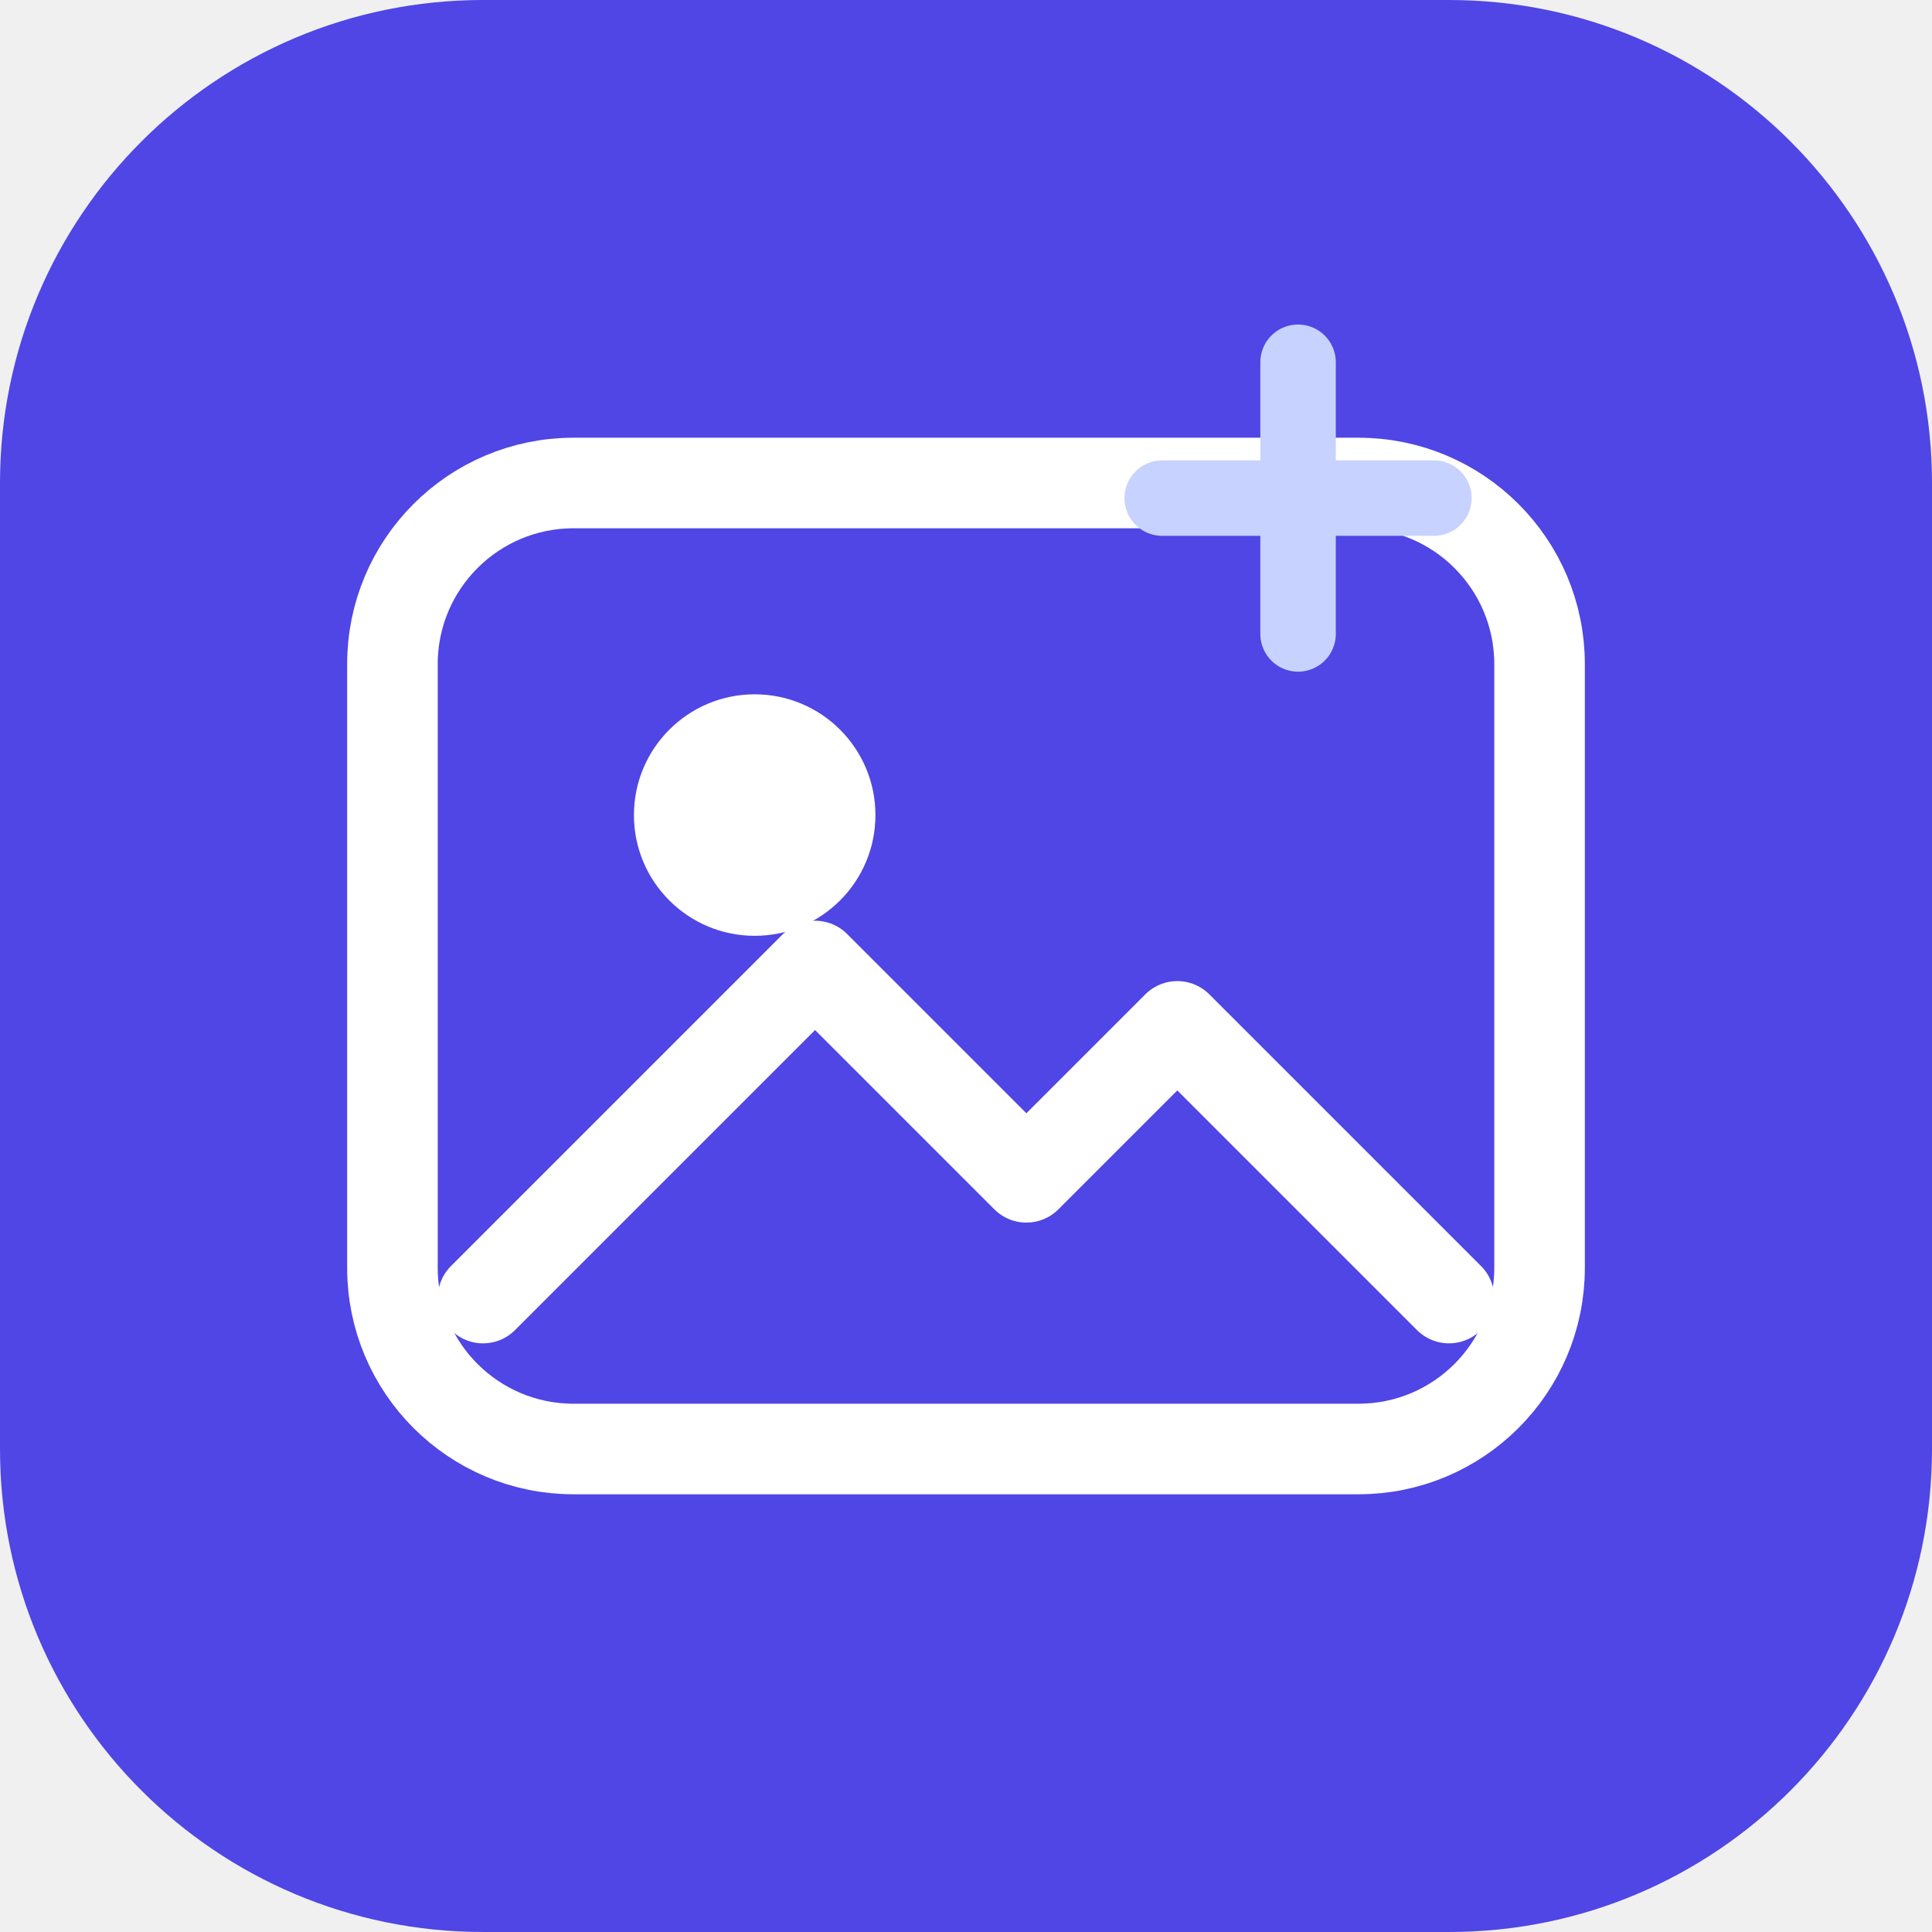
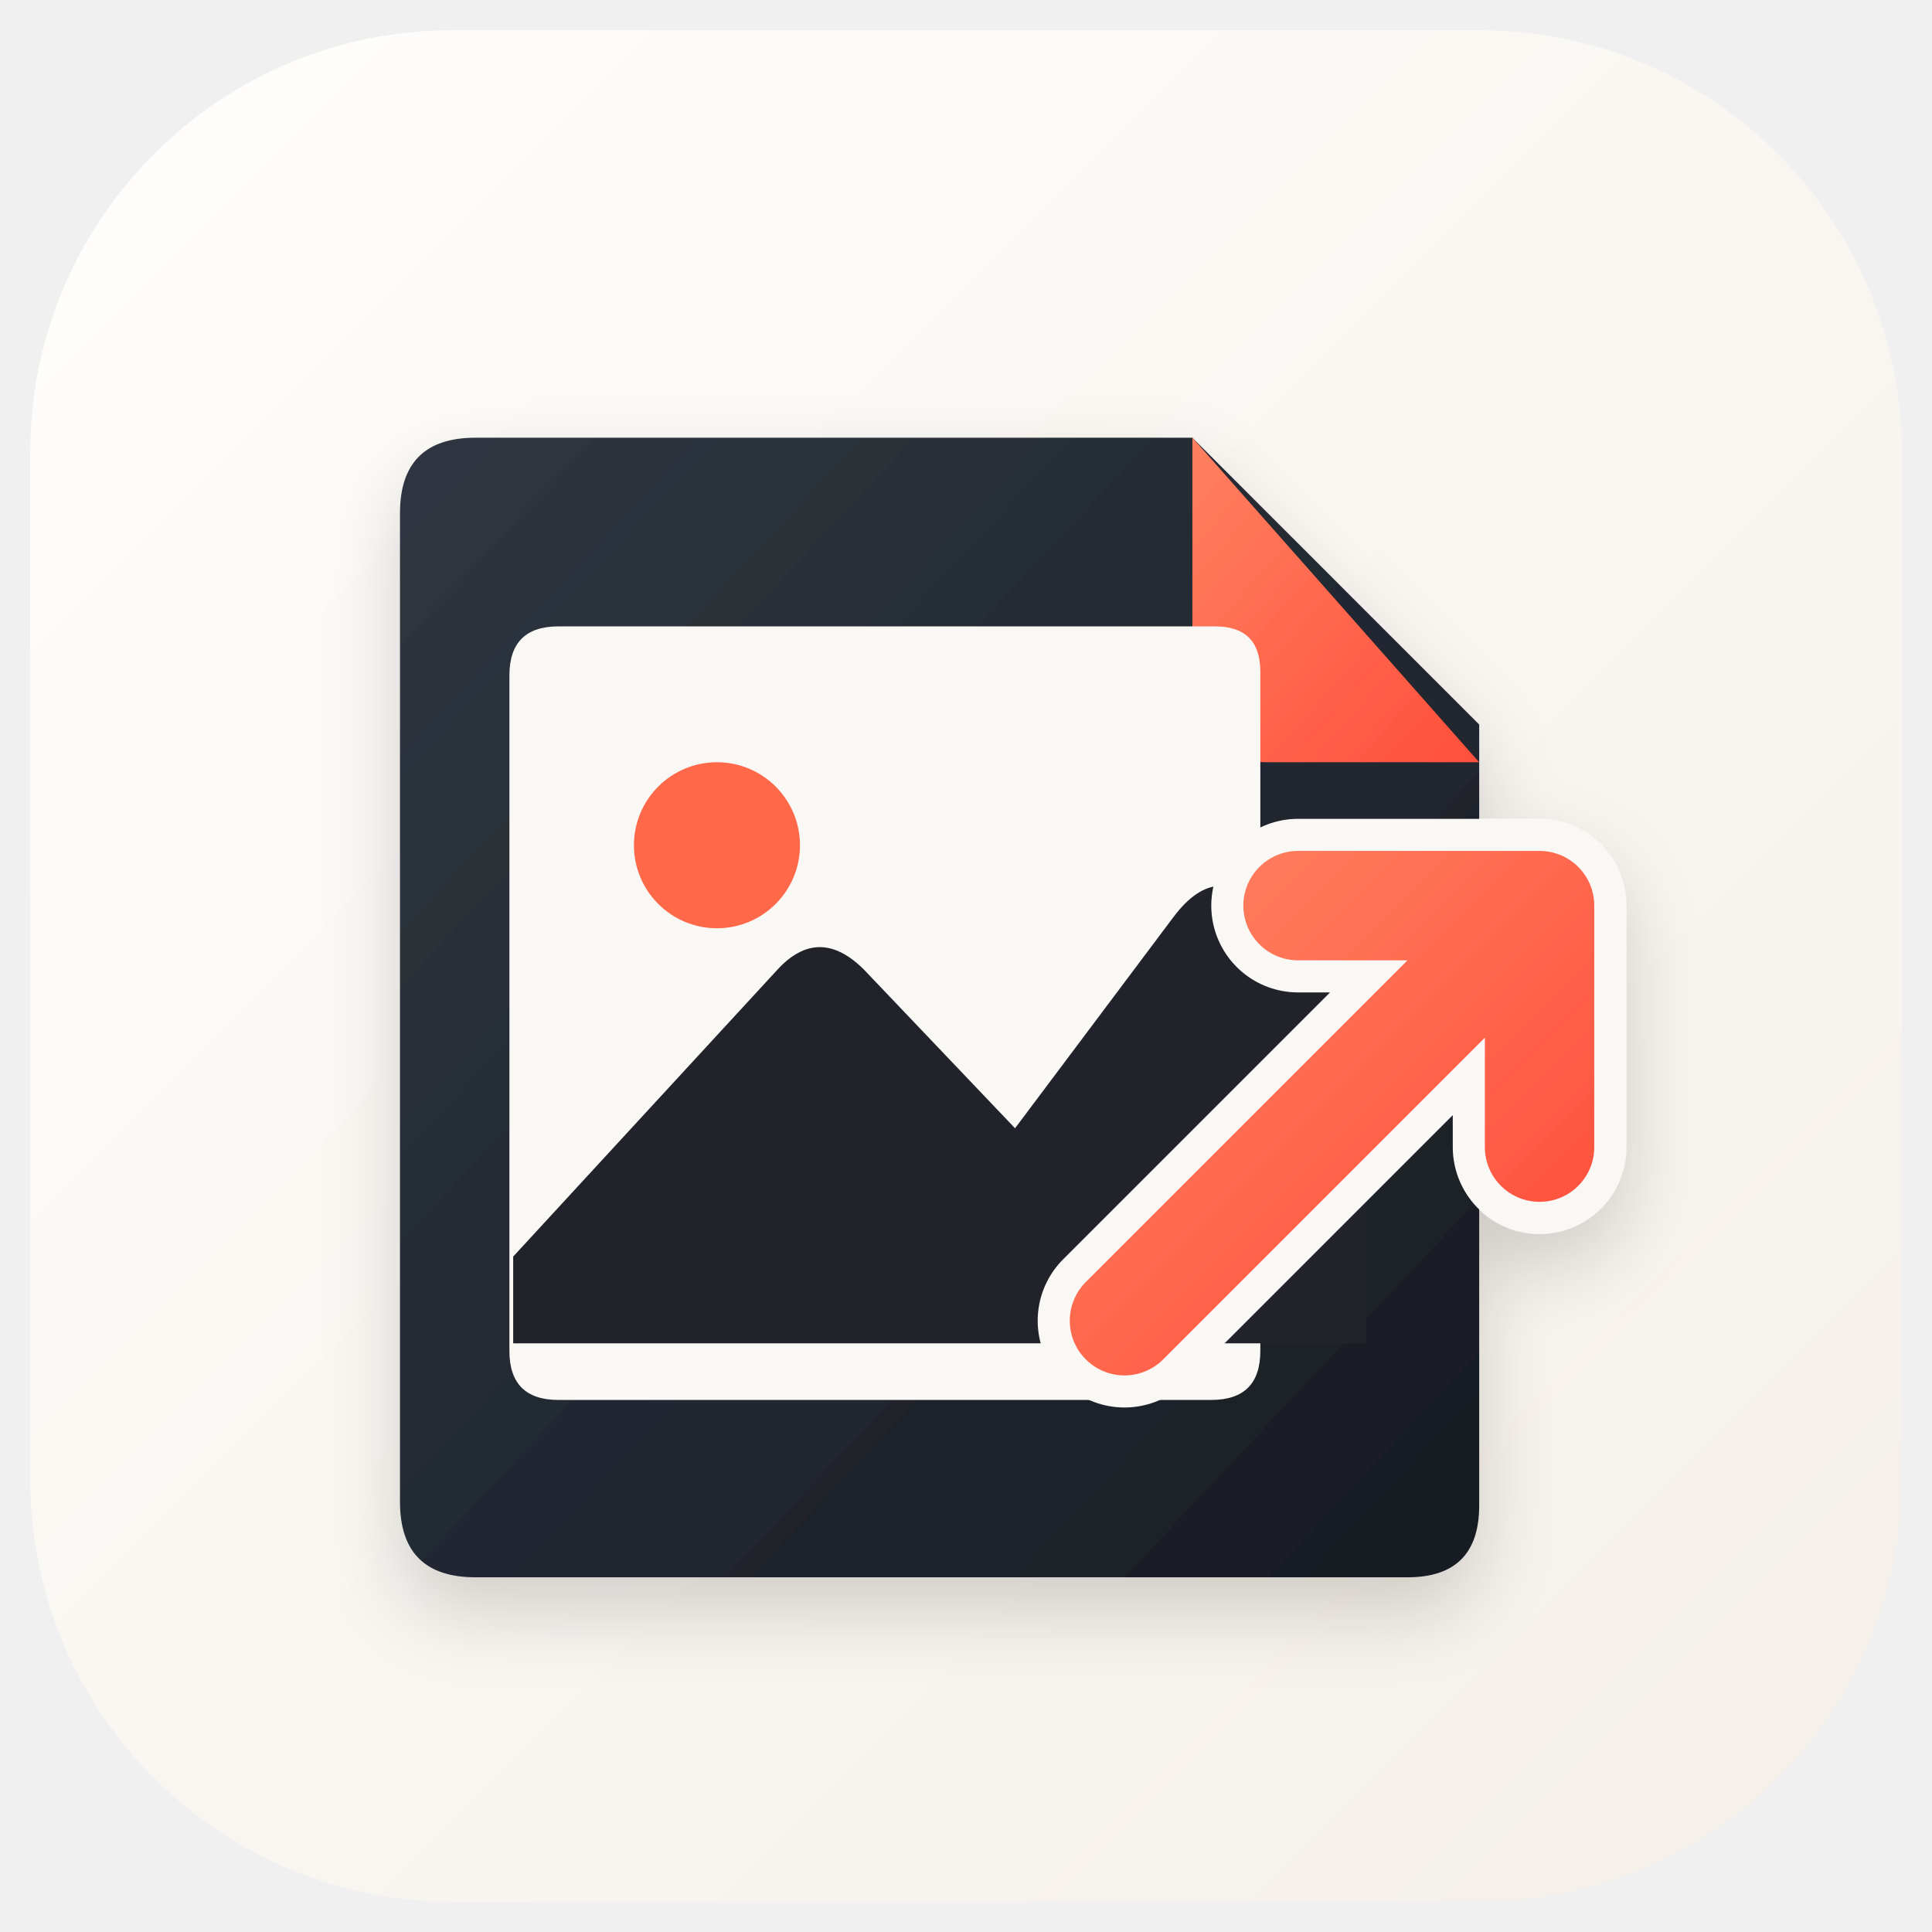
- <svg xmlns="http://www.w3.org/2000/svg" viewBox="0 0 64 64">
-   <rect width="64" height="64" rx="16" fill="#4F46E5" />
-   <rect x="13" y="16" width="38" height="32" rx="6" fill="none" stroke="#FFFFFF" stroke-width="3" />
-   <circle cx="25" cy="27" r="4" fill="#FFFFFF" />
-   <path d="M16 43l11-11 7 7 5-5 9 9" fill="none" stroke="#FFFFFF" stroke-width="3" stroke-linecap="round" stroke-linejoin="round" />
-   <path d="M43 12v9M38.5 16.5h9" stroke="#C7D2FE" stroke-width="2.5" stroke-linecap="round" />
+ <svg xmlns="http://www.w3.org/2000/svg" viewBox="0 0 512 512" role="img" aria-labelledby="title">
+   <defs>
+     <linearGradient id="ivory" x1="0" y1="0" x2="1" y2="1">
+       <stop stop-color="#FFFEFC" />
+       <stop offset="1" stop-color="#F4EFE8" />
+     </linearGradient>
+     <linearGradient id="coral" x1="0" y1="0" x2="1" y2="1">
+       <stop stop-color="#FF805F" />
+       <stop offset="1" stop-color="#FF4F3C" />
+     </linearGradient>
+     <linearGradient id="graphite" x1="0" y1="0" x2="1" y2="1">
+       <stop stop-color="#303640" />
+       <stop offset="1" stop-color="#171B22" />
+     </linearGradient>
+     <filter id="shadow" x="-20%" y="-20%" width="140%" height="150%">
+       <feGaussianBlur in="SourceAlpha" stdDeviation="10" />
+       <feOffset dy="9" />
+       <feComponentTransfer>
+         <feFuncA type="linear" slope=".16" />
+       </feComponentTransfer>
+       <feMerge>
+         <feMergeNode />
+         <feMergeNode in="SourceGraphic" />
+       </feMerge>
+     </filter>
+   </defs>
+   <rect x="8" y="8" width="496" height="496" rx="112" fill="url(#ivory)" />
+   <g filter="url(#shadow)">
+     <path d="M126 116h190l76 76v207q0 19-19 19H126q-20 0-20-20V136q0-20 20-20Z" fill="url(#graphite)" />
+     <path d="M316 116v66q0 20 20 20h56Z" fill="url(#coral)" />
+     <path d="M148 166h174q12 0 12 12v180q0 13-13 13H148q-13 0-13-13V179q0-13 13-13Z" fill="#FAF8F5" />
+     <circle cx="190" cy="224" r="22" fill="#FF684A" />
+     <path d="M136 333l70-76q11-12 23 0l40 42 42-56q12-16 25-1l26 30v84H136Z" fill="#20242B" />
+     <path d="M298 350 408 240m-64 0h64v64" fill="none" stroke="#FAF8F5" stroke-width="46" stroke-linecap="round" stroke-linejoin="round" />
+     <path d="M298 350 408 240m-64 0h64v64" fill="none" stroke="url(#coral)" stroke-width="29" stroke-linecap="round" stroke-linejoin="round" />
+   </g>
</svg>
